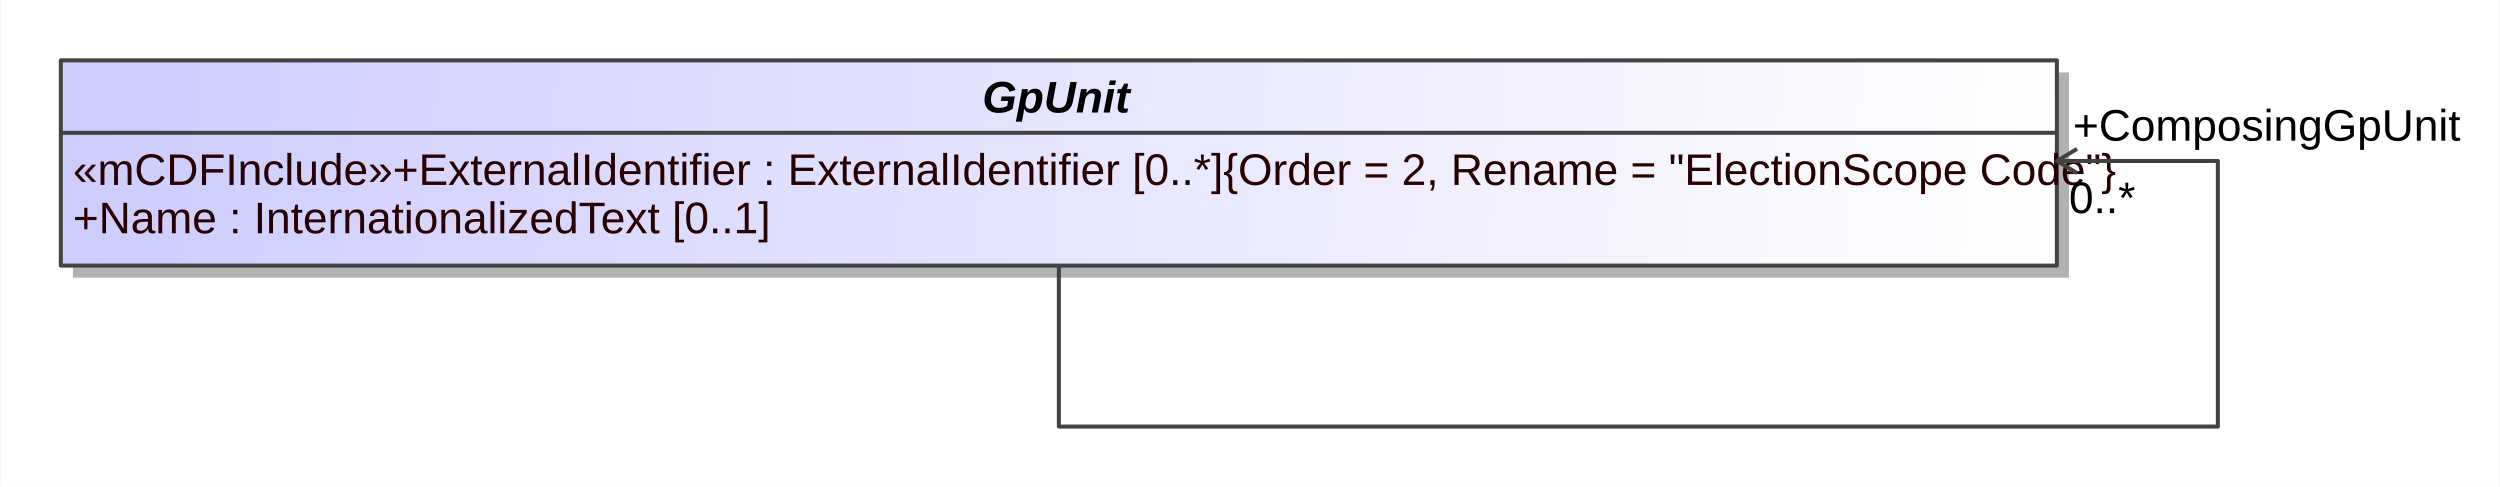
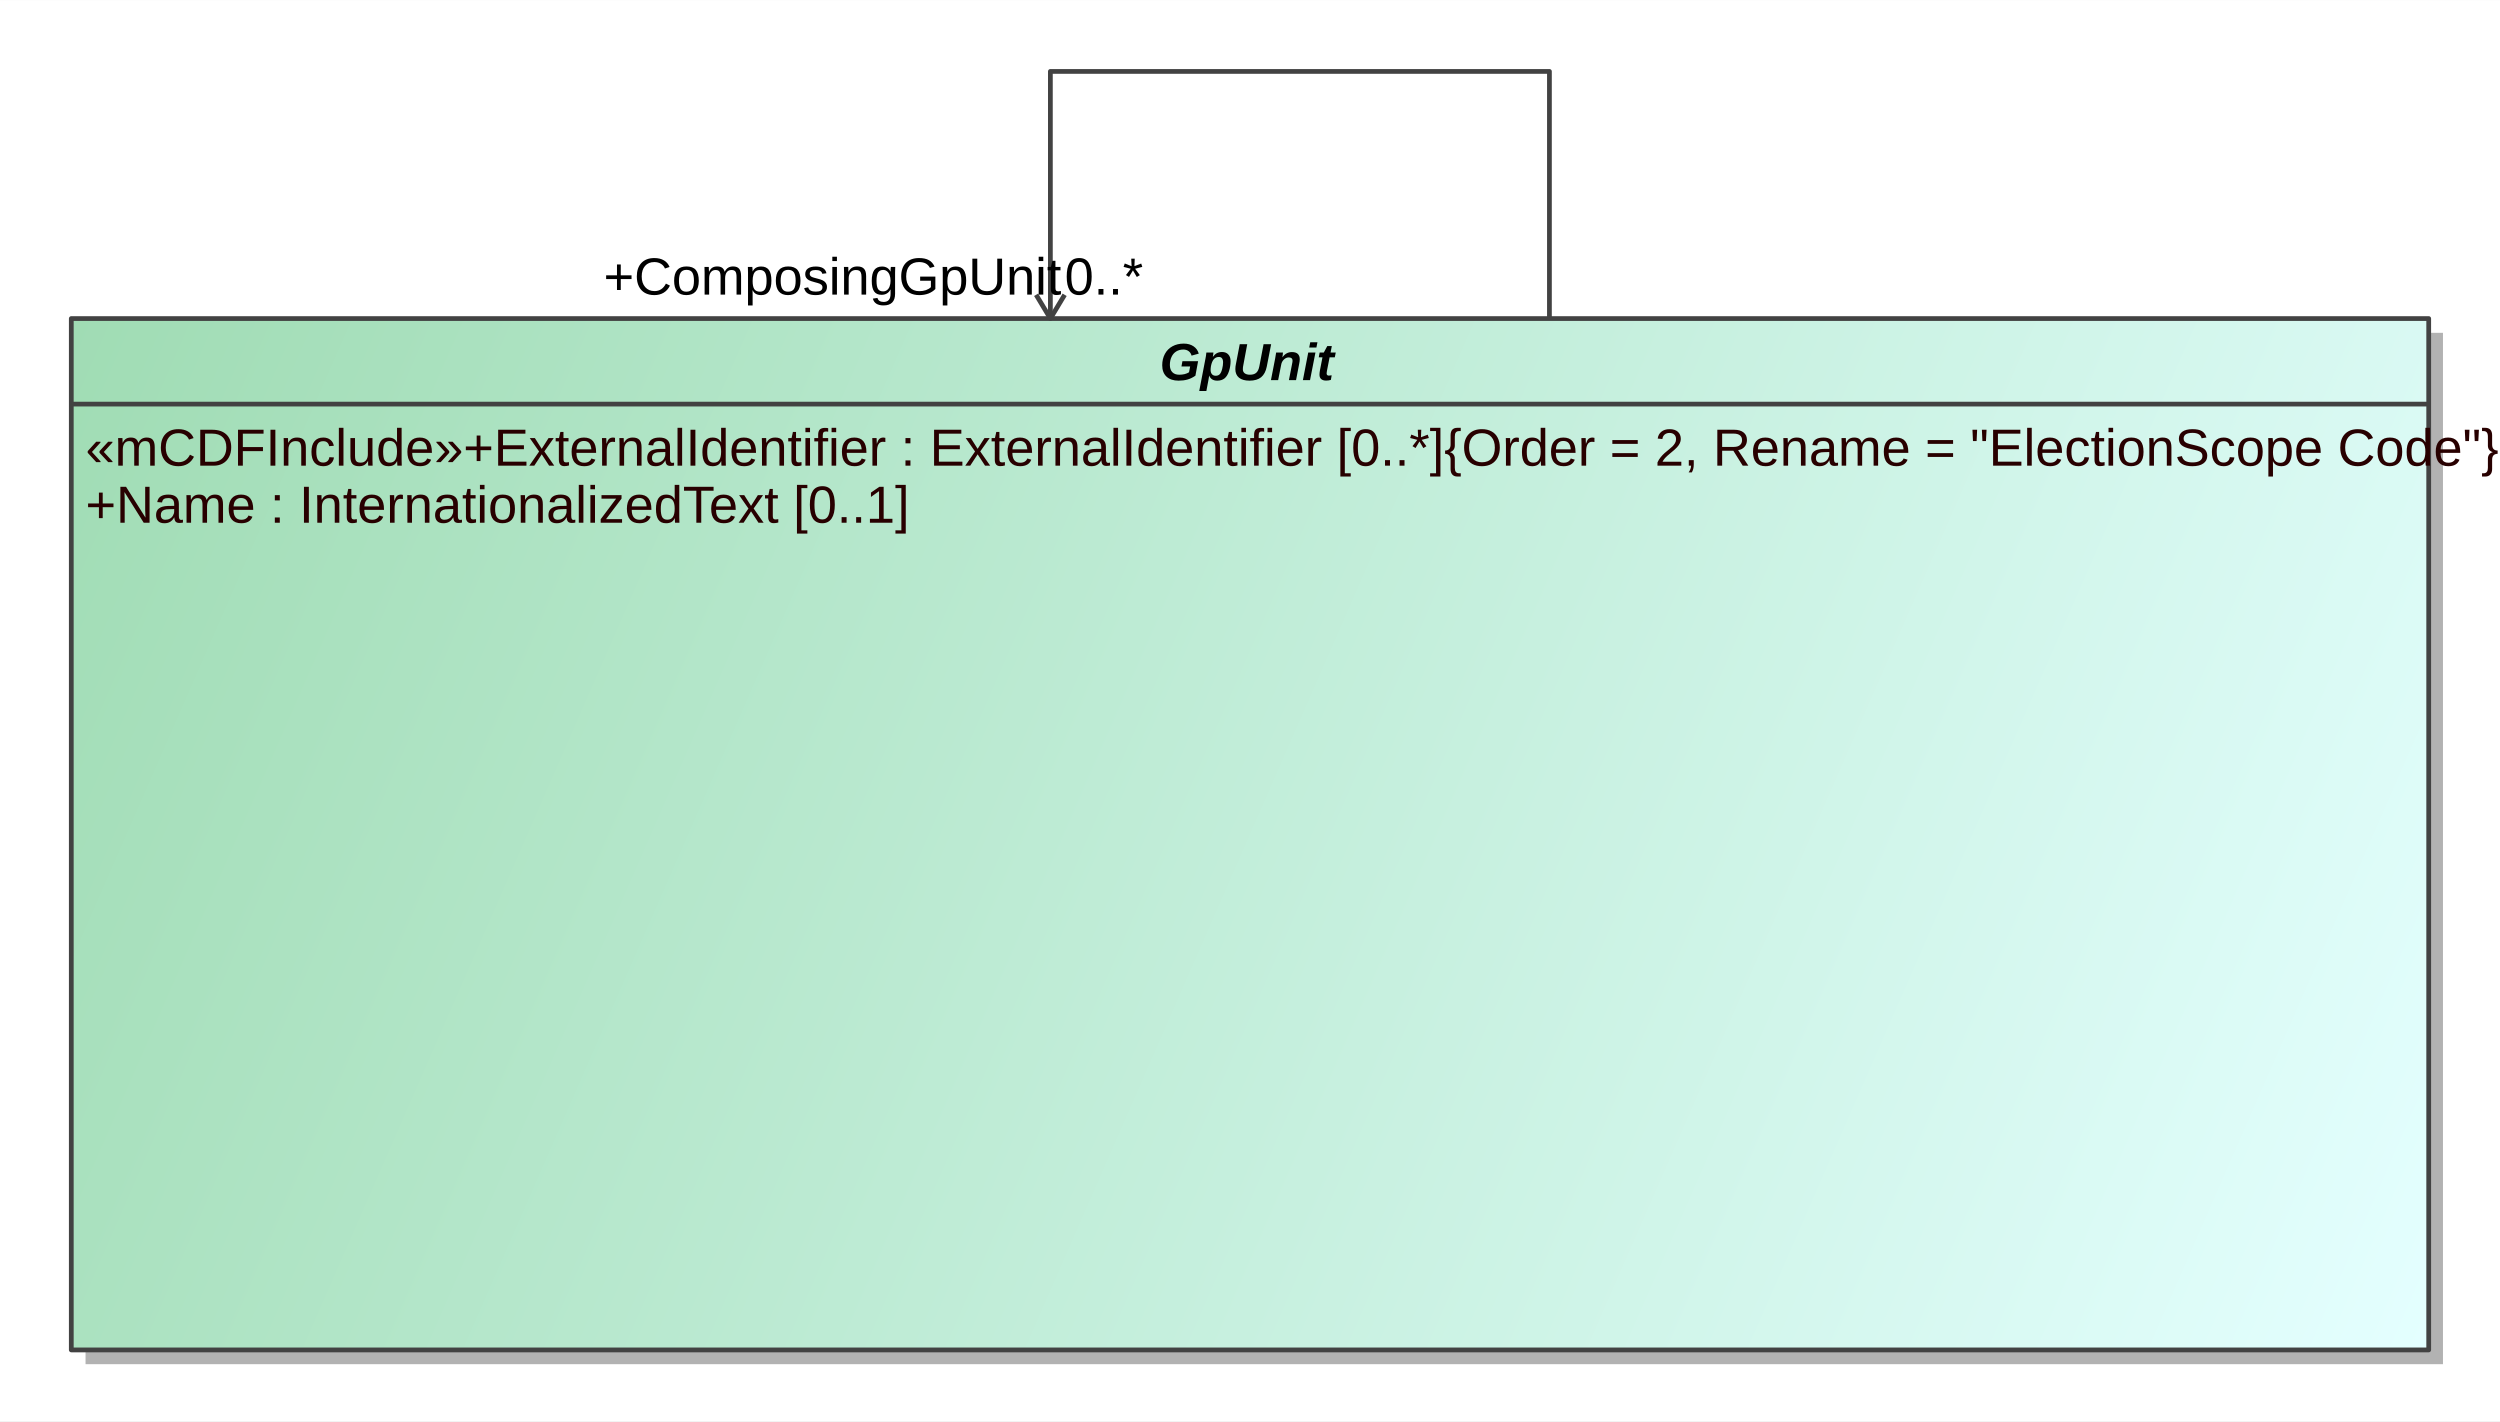
- <svg xmlns="http://www.w3.org/2000/svg" fill-opacity="1" color-rendering="auto" color-interpolation="auto" text-rendering="auto" stroke="black" stroke-linecap="square" width="6.469in" stroke-miterlimit="10" shape-rendering="auto" stroke-opacity="1" fill="black" stroke-dasharray="none" font-weight="normal" stroke-width="1" viewBox="0 0 621 121" height="1.26in" font-family="'Arial'" font-style="normal" stroke-linejoin="miter" font-size="12" stroke-dashoffset="0" image-rendering="auto">
+ <svg xmlns="http://www.w3.org/2000/svg" fill-opacity="1" color-rendering="auto" color-interpolation="auto" text-rendering="auto" stroke="black" stroke-linecap="square" width="5.479in" stroke-miterlimit="10" shape-rendering="auto" stroke-opacity="1" fill="black" stroke-dasharray="none" font-weight="normal" stroke-width="1" viewBox="0 0 526 299" height="3.115in" font-family="'Arial'" font-style="normal" stroke-linejoin="miter" font-size="12" stroke-dashoffset="0" image-rendering="auto">
  <defs id="genericDefs" />
  <g>
    <defs id="defs1">
-       <linearGradient x1="329" gradientUnits="userSpaceOnUse" x2="825" y1="532" y2="583" id="linearGradient1" spreadMethod="pad">
-         <stop stop-opacity="1" stop-color="rgb(204,204,255)" offset="0%" />
-         <stop stop-opacity="1" stop-color="white" offset="100%" />
+       <linearGradient x1="1225" gradientUnits="userSpaceOnUse" x2="1721" y1="1386" y2="1603" id="linearGradient1" spreadMethod="pad">
+         <stop stop-opacity="1" stop-color="rgb(160,220,180)" offset="0%" />
+         <stop stop-opacity="1" stop-color="rgb(228,255,255)" offset="100%" />
      </linearGradient>
      <clipPath clipPathUnits="userSpaceOnUse" id="clipPath1">
-         <path d="M0 0 L621 0 L621 121 L0 121 L0 0 Z" />
+         <path d="M0 0 L526 0 L526 299 L0 299 L0 0 Z" />
      </clipPath>
      <clipPath clipPathUnits="userSpaceOnUse" id="clipPath2">
-         <path d="M314 517 L935 517 L935 638 L314 638 L314 517 Z" />
+         <path d="M1210 1319 L1736 1319 L1736 1618 L1210 1618 L1210 1319 Z" />
      </clipPath>
    </defs>
    <g fill="white" stroke="white">
-       <rect x="0" width="621" height="121" y="0" clip-path="url(#clipPath1)" stroke="none" />
-       <rect x="332" y="535" transform="translate(-314,-517)" clip-path="url(#clipPath2)" fill="rgb(178,178,178)" width="496" text-rendering="geometricPrecision" height="51" stroke="none" />
-       <rect x="329" y="532" transform="translate(-314,-517)" clip-path="url(#clipPath2)" fill="url(#linearGradient1)" width="496" text-rendering="geometricPrecision" height="51" stroke="none" />
+       <rect x="0" width="526" height="299" y="0" clip-path="url(#clipPath1)" stroke="none" />
+       <rect x="1228" y="1389" transform="translate(-1210,-1319)" clip-path="url(#clipPath2)" fill="rgb(178,178,178)" width="496" text-rendering="geometricPrecision" height="217" stroke="none" />
+       <rect x="1225" y="1386" transform="translate(-1210,-1319)" clip-path="url(#clipPath2)" fill="url(#linearGradient1)" width="496" text-rendering="geometricPrecision" height="217" stroke="none" />
    </g>
-     <g fill="rgb(66,66,66)" text-rendering="geometricPrecision" transform="translate(-314,-517)" stroke-linecap="butt" stroke="rgb(66,66,66)" stroke-linejoin="round">
-       <rect fill="none" x="329" width="496" height="51" y="532" clip-path="url(#clipPath2)" />
-       <line y2="550" fill="none" x1="329" clip-path="url(#clipPath2)" x2="825" y1="550" />
-       <text x="332" font-size="11" y="574.958" clip-path="url(#clipPath2)" fill="rgb(40,0,0)" stroke="none" space="preserve">+Name : InternationalizedText [0..1]</text>
-       <text x="332" font-size="11" y="562.958" clip-path="url(#clipPath2)" fill="rgb(40,0,0)" stroke="none" space="preserve">«mCDFInclude»+ExternalIdentifier : ExternalIdentifier [0..*]{Order = 2, Rename = "ElectionScope Code"}</text>
+     <g fill="rgb(66,66,66)" text-rendering="geometricPrecision" transform="translate(-1210,-1319)" stroke-linecap="butt" stroke="rgb(66,66,66)" stroke-linejoin="round">
+       <rect fill="none" x="1225" width="496" height="217" y="1386" clip-path="url(#clipPath2)" />
+       <line y2="1404" fill="none" x1="1225" clip-path="url(#clipPath2)" x2="1721" y1="1404" />
+       <text x="1228" font-size="11" y="1428.958" clip-path="url(#clipPath2)" fill="rgb(40,0,0)" stroke="none" space="preserve">+Name : InternationalizedText [0..1]</text>
+       <text x="1228" font-size="11" y="1416.958" clip-path="url(#clipPath2)" fill="rgb(40,0,0)" stroke="none" space="preserve">«mCDFInclude»+ExternalIdentifier : ExternalIdentifier [0..*]{Order = 2, Rename = "ElectionScope Code"}</text>
    </g>
-     <g font-size="11" stroke-linecap="butt" transform="translate(-314,-517)" text-rendering="geometricPrecision" stroke-linejoin="round" font-style="italic" font-weight="bold">
-       <text x="558" space="preserve" y="544.958" clip-path="url(#clipPath2)" stroke="none">GpUnit</text>
-       <path fill="none" d="M830 560 L825 557 L830 554" clip-path="url(#clipPath2)" stroke="rgb(66,66,66)" />
-       <path fill="none" d="M825 557 L865 557 L865 623 L577 623 L577 583" clip-path="url(#clipPath2)" stroke="rgb(66,66,66)" />
-       <text x="829" y="551.958" clip-path="url(#clipPath2)" font-style="normal" stroke="none" font-weight="normal" space="preserve">+ComposingGpUnit</text>
-       <text x="828" y="569.958" clip-path="url(#clipPath2)" font-style="normal" stroke="none" font-weight="normal" space="preserve">0..*</text>
+     <g font-size="11" stroke-linecap="butt" transform="translate(-1210,-1319)" text-rendering="geometricPrecision" stroke-linejoin="round" font-style="italic" font-weight="bold">
+       <text x="1454" space="preserve" y="1398.958" clip-path="url(#clipPath2)" stroke="none">GpUnit</text>
+       <path fill="none" d="M1434 1381 L1431 1386 L1428 1381" clip-path="url(#clipPath2)" stroke="rgb(66,66,66)" />
+       <path fill="none" d="M1431 1386 L1431 1334 L1536 1334 L1536 1386" clip-path="url(#clipPath2)" stroke="rgb(66,66,66)" />
+       <text x="1337" y="1380.958" clip-path="url(#clipPath2)" font-style="normal" stroke="none" font-weight="normal" space="preserve">+ComposingGpUnit</text>
+       <text x="1434" y="1380.958" clip-path="url(#clipPath2)" font-style="normal" stroke="none" font-weight="normal" space="preserve">0..*</text>
    </g>
  </g>
</svg>
